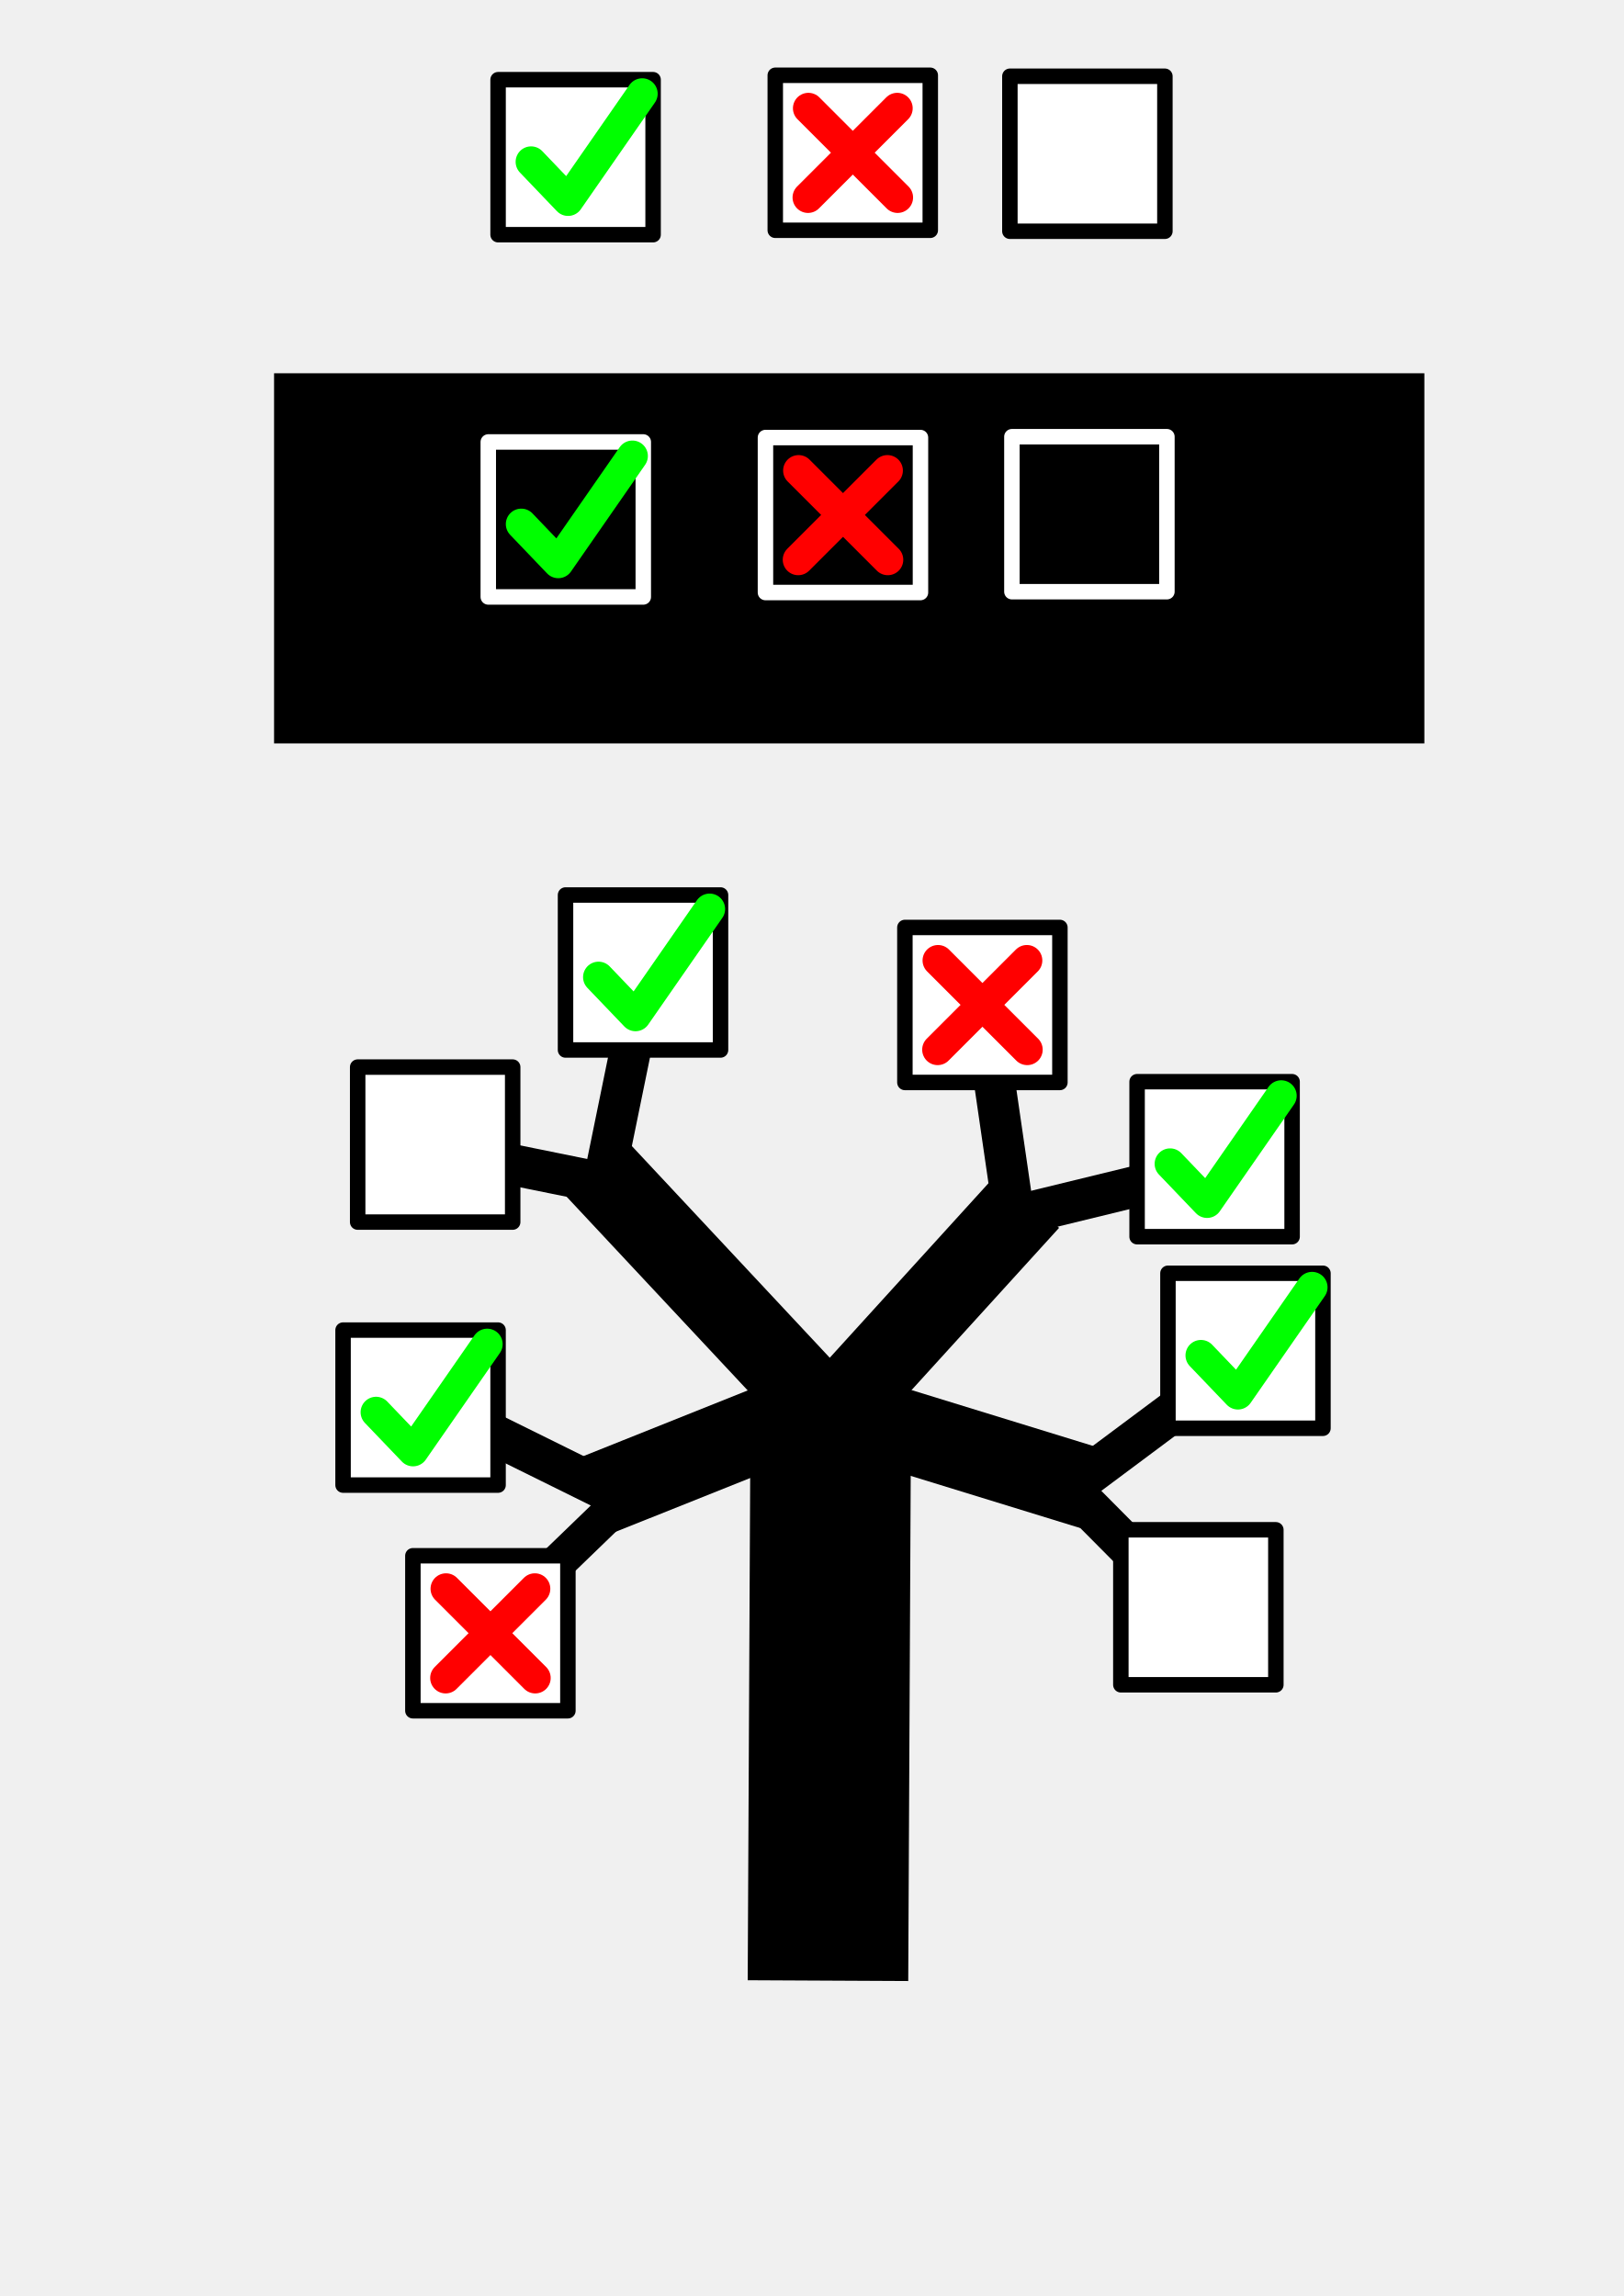
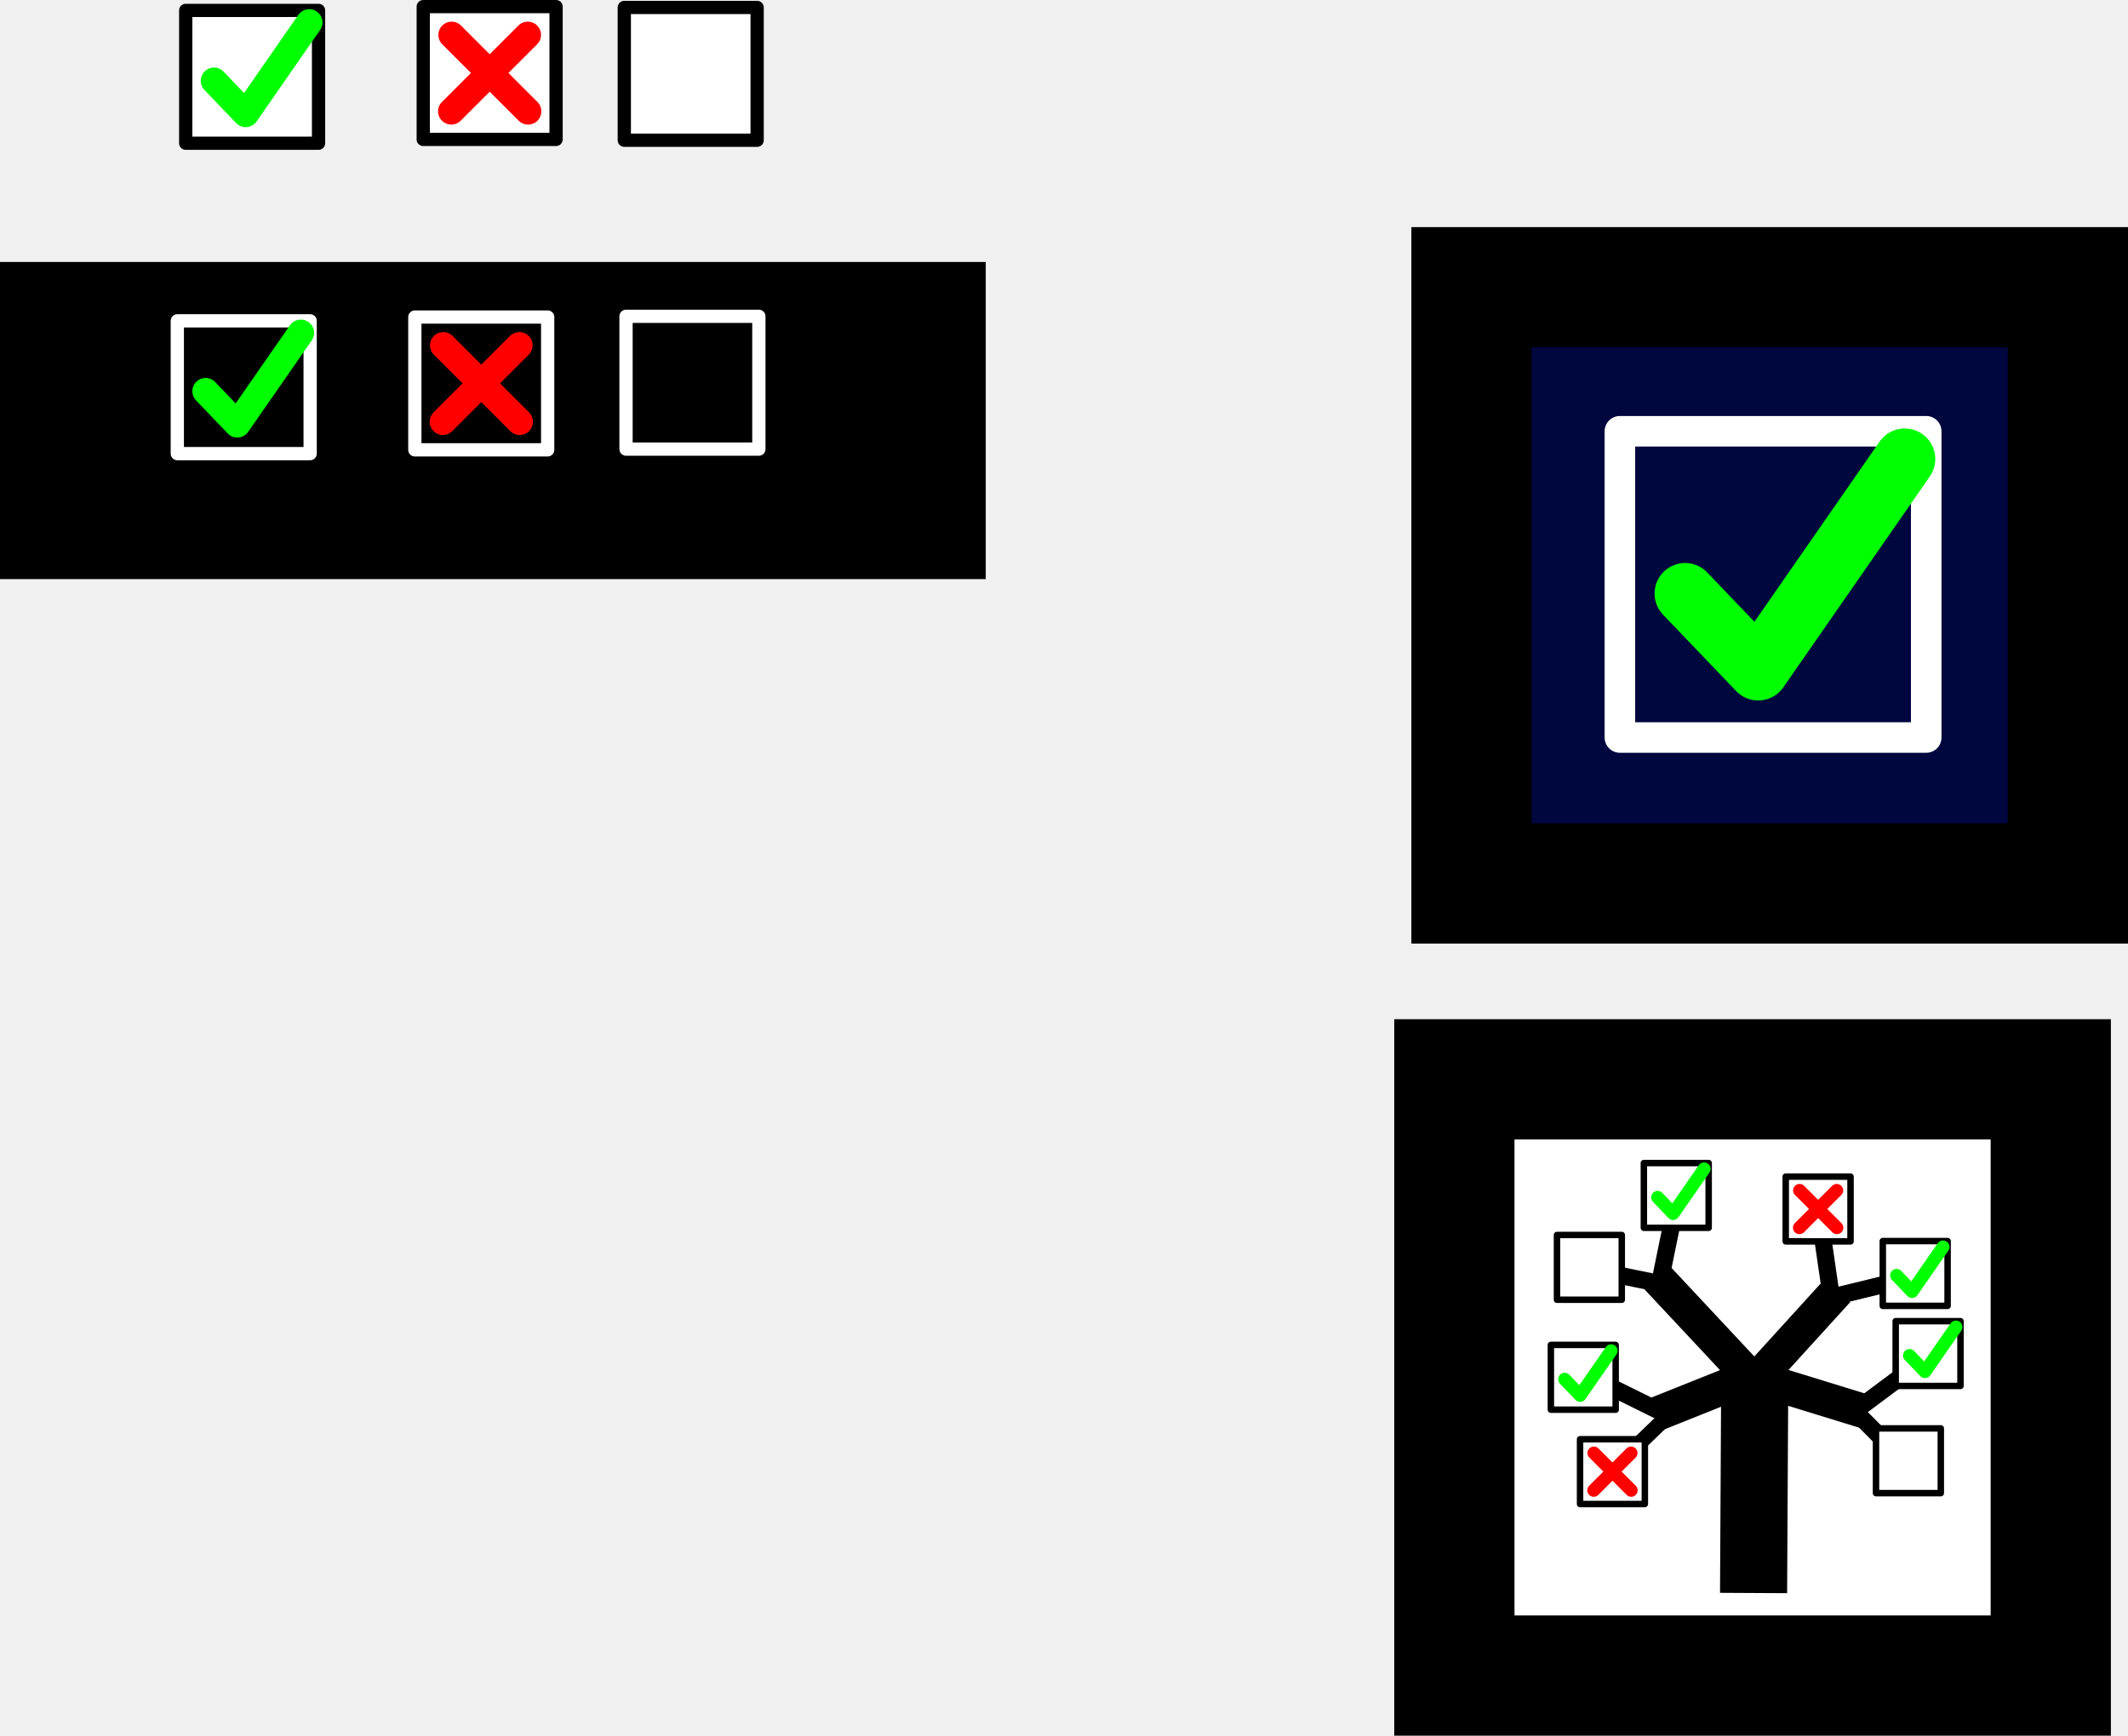
- <svg xmlns="http://www.w3.org/2000/svg" width="210mm" height="297mm" viewBox="0 0 210 297" version="1.1" id="svg3007">
+ <svg xmlns="http://www.w3.org/2000/svg" width="321.164mm" height="262.017mm" viewBox="0 0 321.164 262.017" version="1.1" id="svg3007">
  <defs id="defs3004" />
-   <g id="layer1">
-     <rect style="fill:#000000;fill-opacity:1;stroke:none;stroke-width:6.161;stroke-linecap:round;stroke-linejoin:round;stroke-dasharray:none;stroke-opacity:1" id="rect6643" width="148.772" height="47.878" x="35.446" y="48.285" />
+   <g id="layer1" transform="translate(-36.39103,-8.738513)">
+     <rect style="fill:#000000;fill-opacity:1;stroke:none;stroke-width:6.161;stroke-linecap:round;stroke-linejoin:round;stroke-dasharray:none;stroke-opacity:1" id="rect6643" width="148.772" height="47.878" x="36.391" y="48.285" />
    <rect style="fill:#ffffff;fill-opacity:1;stroke:#000000;stroke-width:2;stroke-linecap:round;stroke-linejoin:round;stroke-dasharray:none;stroke-opacity:1" id="rect3182-9-7" width="20.048" height="20.048" x="130.612" y="9.864" />
    <rect style="fill:none;fill-opacity:1;stroke:#ffffff;stroke-width:2;stroke-linecap:round;stroke-linejoin:round;stroke-dasharray:none;stroke-opacity:1" id="rect3182-9-6-9" width="20.048" height="20.048" x="130.873" y="56.49" />
    <g id="g6675" transform="translate(16.335,-60.291)">
      <rect style="fill:none;fill-opacity:1;stroke:#ffffff;stroke-width:2;stroke-linecap:round;stroke-linejoin:round;stroke-dasharray:none;stroke-opacity:1" id="rect3182-9-6" width="20.048" height="20.048" x="82.665" y="116.89" />
      <g id="g9516">
        <path style="fill:none;stroke:#ff0000;stroke-width:4;stroke-linecap:round;stroke-linejoin:round;stroke-dasharray:none;stroke-opacity:1" d="m 86.95,121.159 11.538,11.538" id="path5619-1" />
        <path style="fill:none;stroke:#ff0000;stroke-width:4;stroke-linecap:round;stroke-linejoin:round;stroke-dasharray:none;stroke-opacity:1" d="M 98.439,121.158 86.901,132.697" id="path5619-2-8" />
      </g>
    </g>
    <g id="g6688" transform="translate(16.335,-60.291)">
      <rect style="fill:none;fill-opacity:1;stroke:#ffffff;stroke-width:2;stroke-linecap:round;stroke-linejoin:round;stroke-dasharray:none;stroke-opacity:1" id="rect3182-6" width="20.048" height="20.048" x="46.816" y="117.461" />
      <path style="fill:none;stroke:#00ff00;stroke-width:4;stroke-linecap:round;stroke-linejoin:round;stroke-dasharray:none;stroke-opacity:1" d="m 51.085,128.085 4.783,4.999 9.589,-13.807" id="path4807-2" />
    </g>
+     <g id="g1715" transform="translate(-103.1603,-68.49033)">
+       <g id="g1844-2" transform="matrix(0.452344,0,0,0.452344,362.4922,79.55039)" style="display:inline">
+         <rect style="fill:#000000;fill-opacity:1;stroke-width:4;stroke-linejoin:round" id="rect1407-5-7" width="108.156" height="108.156" x="244.407" y="179.364" transform="matrix(2.210707,0,0,2.210707,-562.2706,-325.8581)" />
+         <rect style="display:inline;fill:#00063e;fill-opacity:1;stroke-width:5.875;stroke-linejoin:round" id="rect1407-5-3-0" width="158.862" height="158.862" x="18.164" y="110.783" />
+       </g>
+       <g id="g6688-3" transform="matrix(2.305975,0,0,2.305975,276.0745,-128.5281)">
+         <rect style="fill:none;fill-opacity:1;stroke:#ffffff;stroke-width:2;stroke-linecap:round;stroke-linejoin:round;stroke-dasharray:none;stroke-opacity:1" id="rect3182-6-6" width="20.048" height="20.048" x="46.816" y="117.461" />
+         <path style="fill:none;stroke:#00ff00;stroke-width:4;stroke-linecap:round;stroke-linejoin:round;stroke-dasharray:none;stroke-opacity:1" d="m 51.085,128.085 4.783,4.999 9.589,-13.807" id="path4807-2-7" />
+       </g>
+     </g>
    <g id="g6675-2" transform="translate(17.60319,-107.1517)">
      <rect style="fill:#ffffff;fill-opacity:1;stroke:#000000;stroke-width:2;stroke-linecap:round;stroke-linejoin:round;stroke-dasharray:none;stroke-opacity:1" id="rect3182-9-6-6" width="20.048" height="20.048" x="82.665" y="116.89" />
      <g id="g9516-6">
        <path style="fill:none;stroke:#ff0000;stroke-width:4;stroke-linecap:round;stroke-linejoin:round;stroke-dasharray:none;stroke-opacity:1" d="m 86.95,121.159 11.538,11.538" id="path5619-1-4" />
        <path style="fill:none;stroke:#ff0000;stroke-width:4;stroke-linecap:round;stroke-linejoin:round;stroke-dasharray:none;stroke-opacity:1" d="M 98.439,121.158 86.901,132.697" id="path5619-2-8-9" />
      </g>
    </g>
    <g id="g6688-5" transform="translate(17.60319,-107.1517)">
      <rect style="fill:#ffffff;fill-opacity:1;stroke:#000000;stroke-width:2;stroke-linecap:round;stroke-linejoin:round;stroke-dasharray:none;stroke-opacity:1" id="rect3182-6-0" width="20.048" height="20.048" x="46.816" y="117.461" />
      <path style="fill:none;stroke:#00ff00;stroke-width:4;stroke-linecap:round;stroke-linejoin:round;stroke-dasharray:none;stroke-opacity:1" d="m 51.085,128.085 4.783,4.999 9.589,-13.807" id="path4807-2-4" />
    </g>
-     <g id="g9504" transform="translate(7.140364,5.460279)">
-       <circle style="display:inline;fill:none;fill-opacity:1;stroke:none;stroke-width:4.878;stroke-linecap:butt;stroke-linejoin:round;stroke-dasharray:none;stroke-opacity:1" id="path8880" cx="99.495" cy="173.448" r="79.224" />
-       <g id="g8796" transform="matrix(7.092963,0,0,7.092963,-570.3338,-1527.092)">
-         <path style="fill:none;stroke:#000000;stroke-width:2.927;stroke-linecap:butt;stroke-linejoin:miter;stroke-dasharray:none;stroke-opacity:1" d="m 94.499,250.648 0.053,-10.799" id="path8252" />
-         <path style="fill:none;stroke:#000000;stroke-width:1.5;stroke-linecap:butt;stroke-linejoin:miter;stroke-dasharray:none;stroke-opacity:1" d="m 90.238,235.793 4.19,4.483" id="path8254" />
-         <path style="fill:none;stroke:#000000;stroke-width:1.5;stroke-linecap:butt;stroke-linejoin:miter;stroke-dasharray:none;stroke-opacity:1" d="m 99.409,241.705 -4.876,-1.501" id="path8256" />
-         <path style="fill:none;stroke:#000000;stroke-width:1.5;stroke-linecap:butt;stroke-linejoin:miter;stroke-dasharray:none;stroke-opacity:1" d="m 98.158,236.415 -3.677,4.044" id="path8258" />
-         <path style="fill:none;stroke:#000000;stroke-width:1.5;stroke-linecap:butt;stroke-linejoin:miter;stroke-dasharray:none;stroke-opacity:1" d="m 90.207,241.823 4.3,-1.719" id="path8260" />
-         <path style="fill:none;stroke:#000000;stroke-width:0.75;stroke-linecap:butt;stroke-linejoin:miter;stroke-dasharray:none;stroke-opacity:1" d="m 90.782,241.865 -2.583,-1.277" id="path8262" />
-         <path style="fill:none;stroke:#000000;stroke-width:0.662;stroke-linecap:butt;stroke-linejoin:miter;stroke-dasharray:none;stroke-opacity:1" d="m 88.717,243.851 2.158,-2.085" id="path8264" />
-         <path style="fill:none;stroke:#000000;stroke-width:0.75;stroke-linecap:butt;stroke-linejoin:miter;stroke-dasharray:none;stroke-opacity:1" d="m 90.281,236.081 -3.194,-0.648" id="path8266" />
-         <path style="fill:none;stroke:#000000;stroke-width:0.75;stroke-linecap:butt;stroke-linejoin:miter;stroke-dasharray:none;stroke-opacity:1" d="m 90.446,235.889 0.606,-2.962" id="path8268" />
-         <path style="fill:none;stroke:#000000;stroke-width:0.75;stroke-linecap:butt;stroke-linejoin:miter;stroke-dasharray:none;stroke-opacity:1" d="m 97.874,236.584 -0.455,-3.129" id="path8274" />
-         <path style="fill:none;stroke:#000000;stroke-width:0.75;stroke-linecap:butt;stroke-linejoin:miter;stroke-dasharray:none;stroke-opacity:1" d="m 97.992,236.681 3.253,-0.793" id="path8276" />
-         <path style="fill:none;stroke:#000000;stroke-width:0.75;stroke-linecap:butt;stroke-linejoin:miter;stroke-dasharray:none;stroke-opacity:1" d="m 98.877,241.7 2.813,-2.098" id="path8278" />
-         <path style="fill:none;stroke:#000000;stroke-width:0.75;stroke-linecap:butt;stroke-linejoin:miter;stroke-dasharray:none;stroke-opacity:1" d="m 99.116,241.878 1.915,1.929" id="path8280" />
+     <g id="g6422">
+       <g id="g1844" transform="matrix(0.452344,0,0,0.452344,256.7482,130.6357)" style="display:inline">
+         <rect style="fill:#000000;fill-opacity:1;stroke-width:4;stroke-linejoin:round" id="rect1407-5" width="108.156" height="108.156" x="244.407" y="179.364" transform="matrix(2.210707,0,0,2.210707,-562.2706,-325.8581)" />
+         <rect style="display:inline;fill:#ffffff;fill-opacity:1;stroke-width:5.875;stroke-linejoin:round" id="rect1407-5-3" width="158.862" height="158.862" x="18.164" y="110.783" />
      </g>
-       <g id="g11314" transform="translate(-7.140364,-5.460279)">
-         <rect style="fill:#ffffff;fill-opacity:1;stroke:#000000;stroke-width:2;stroke-linecap:round;stroke-linejoin:round;stroke-dasharray:none;stroke-opacity:1" id="rect3182-9-7-8" width="20.048" height="20.048" x="144.964" y="197.887" />
-         <rect style="fill:#ffffff;fill-opacity:1;stroke:#000000;stroke-width:2;stroke-linecap:round;stroke-linejoin:round;stroke-dasharray:none;stroke-opacity:1" id="rect3182-9-7-5" width="20.048" height="20.048" x="46.259" y="138.034" />
-         <g id="g6675-2-6" transform="translate(34.36815,3.082639)">
-           <rect style="fill:#ffffff;fill-opacity:1;stroke:#000000;stroke-width:2;stroke-linecap:round;stroke-linejoin:round;stroke-dasharray:none;stroke-opacity:1" id="rect3182-9-6-6-3" width="20.048" height="20.048" x="82.665" y="116.89" />
-           <g id="g9516-6-9">
-             <path style="fill:none;stroke:#ff0000;stroke-width:4;stroke-linecap:round;stroke-linejoin:round;stroke-dasharray:none;stroke-opacity:1" d="m 86.95,121.159 11.538,11.538" id="path5619-1-4-4" />
-             <path style="fill:none;stroke:#ff0000;stroke-width:4;stroke-linecap:round;stroke-linejoin:round;stroke-dasharray:none;stroke-opacity:1" d="M 98.439,121.158 86.901,132.697" id="path5619-2-8-9-8" />
+       <g id="g9504" transform="matrix(0.5272513,0,0,0.5272513,249.3723,118.2702)">
+         <g id="g1816" transform="matrix(0.9251693,0,0,0.9251693,5.539101,23.20155)">
+           <g id="g8796" transform="matrix(7.092963,0,0,7.092963,-570.3338,-1527.092)">
+             <path style="fill:none;stroke:#000000;stroke-width:2.927;stroke-linecap:butt;stroke-linejoin:miter;stroke-dasharray:none;stroke-opacity:1" d="m 94.499,249.609 0.053,-9.76" id="path8252" />
+             <path style="fill:none;stroke:#000000;stroke-width:1.5;stroke-linecap:butt;stroke-linejoin:miter;stroke-dasharray:none;stroke-opacity:1" d="m 90.238,235.793 4.19,4.483" id="path8254" />
+             <path style="fill:none;stroke:#000000;stroke-width:1.5;stroke-linecap:butt;stroke-linejoin:miter;stroke-dasharray:none;stroke-opacity:1" d="m 99.409,241.705 -4.876,-1.501" id="path8256" />
+             <path style="fill:none;stroke:#000000;stroke-width:1.5;stroke-linecap:butt;stroke-linejoin:miter;stroke-dasharray:none;stroke-opacity:1" d="m 98.158,236.415 -3.677,4.044" id="path8258" />
+             <path style="fill:none;stroke:#000000;stroke-width:1.5;stroke-linecap:butt;stroke-linejoin:miter;stroke-dasharray:none;stroke-opacity:1" d="m 90.207,241.823 4.3,-1.719" id="path8260" />
+             <path style="fill:none;stroke:#000000;stroke-width:0.75;stroke-linecap:butt;stroke-linejoin:miter;stroke-dasharray:none;stroke-opacity:1" d="m 90.782,241.865 -2.583,-1.277" id="path8262" />
+             <path style="fill:none;stroke:#000000;stroke-width:0.662;stroke-linecap:butt;stroke-linejoin:miter;stroke-dasharray:none;stroke-opacity:1" d="m 88.717,243.851 2.158,-2.085" id="path8264" />
+             <path style="fill:none;stroke:#000000;stroke-width:0.75;stroke-linecap:butt;stroke-linejoin:miter;stroke-dasharray:none;stroke-opacity:1" d="m 90.281,236.081 -3.194,-0.648" id="path8266" />
+             <path style="fill:none;stroke:#000000;stroke-width:0.75;stroke-linecap:butt;stroke-linejoin:miter;stroke-dasharray:none;stroke-opacity:1" d="m 90.446,235.889 0.606,-2.962" id="path8268" />
+             <path style="fill:none;stroke:#000000;stroke-width:0.75;stroke-linecap:butt;stroke-linejoin:miter;stroke-dasharray:none;stroke-opacity:1" d="m 97.874,236.584 -0.455,-3.129" id="path8274" />
+             <path style="fill:none;stroke:#000000;stroke-width:0.75;stroke-linecap:butt;stroke-linejoin:miter;stroke-dasharray:none;stroke-opacity:1" d="m 97.992,236.681 3.253,-0.793" id="path8276" />
+             <path style="fill:none;stroke:#000000;stroke-width:0.75;stroke-linecap:butt;stroke-linejoin:miter;stroke-dasharray:none;stroke-opacity:1" d="m 98.877,241.7 2.813,-2.098" id="path8278" />
+             <path style="fill:none;stroke:#000000;stroke-width:0.75;stroke-linecap:butt;stroke-linejoin:miter;stroke-dasharray:none;stroke-opacity:1" d="m 99.116,241.878 1.915,1.929" id="path8280" />
          </g>
-         </g>
-         <g id="g6675-2-1" transform="translate(-29.2651,84.35678)">
-           <rect style="fill:#ffffff;fill-opacity:1;stroke:#000000;stroke-width:2;stroke-linecap:round;stroke-linejoin:round;stroke-dasharray:none;stroke-opacity:1" id="rect3182-9-6-6-2" width="20.048" height="20.048" x="82.665" y="116.89" />
-           <g id="g9516-6-93">
-             <path style="fill:none;stroke:#ff0000;stroke-width:4;stroke-linecap:round;stroke-linejoin:round;stroke-dasharray:none;stroke-opacity:1" d="m 86.95,121.159 11.538,11.538" id="path5619-1-4-9" />
-             <path style="fill:none;stroke:#ff0000;stroke-width:4;stroke-linecap:round;stroke-linejoin:round;stroke-dasharray:none;stroke-opacity:1" d="M 98.439,121.158 86.901,132.697" id="path5619-2-8-9-0" />
+           <g id="g11314" transform="translate(-7.140364,-5.460279)">
+             <rect style="fill:#ffffff;fill-opacity:1;stroke:#000000;stroke-width:2;stroke-linecap:round;stroke-linejoin:round;stroke-dasharray:none;stroke-opacity:1" id="rect3182-9-7-8" width="20.048" height="20.048" x="144.964" y="197.887" />
+             <rect style="fill:#ffffff;fill-opacity:1;stroke:#000000;stroke-width:2;stroke-linecap:round;stroke-linejoin:round;stroke-dasharray:none;stroke-opacity:1" id="rect3182-9-7-5" width="20.048" height="20.048" x="46.259" y="138.034" />
+             <g id="g6675-2-6" transform="translate(34.36815,3.082639)">
+               <rect style="fill:#ffffff;fill-opacity:1;stroke:#000000;stroke-width:2;stroke-linecap:round;stroke-linejoin:round;stroke-dasharray:none;stroke-opacity:1" id="rect3182-9-6-6-3" width="20.048" height="20.048" x="82.665" y="116.89" />
+               <g id="g9516-6-9">
+                 <path style="fill:none;stroke:#ff0000;stroke-width:4;stroke-linecap:round;stroke-linejoin:round;stroke-dasharray:none;stroke-opacity:1" d="m 86.95,121.159 11.538,11.538" id="path5619-1-4-4" />
+                 <path style="fill:none;stroke:#ff0000;stroke-width:4;stroke-linecap:round;stroke-linejoin:round;stroke-dasharray:none;stroke-opacity:1" d="M 98.439,121.158 86.901,132.697" id="path5619-2-8-9-8" />
+               </g>
+             </g>
+             <g id="g6675-2-1" transform="translate(-29.2651,84.35678)">
+               <rect style="fill:#ffffff;fill-opacity:1;stroke:#000000;stroke-width:2;stroke-linecap:round;stroke-linejoin:round;stroke-dasharray:none;stroke-opacity:1" id="rect3182-9-6-6-2" width="20.048" height="20.048" x="82.665" y="116.89" />
+               <g id="g9516-6-93">
+                 <path style="fill:none;stroke:#ff0000;stroke-width:4;stroke-linecap:round;stroke-linejoin:round;stroke-dasharray:none;stroke-opacity:1" d="m 86.95,121.159 11.538,11.538" id="path5619-1-4-9" />
+                 <path style="fill:none;stroke:#ff0000;stroke-width:4;stroke-linecap:round;stroke-linejoin:round;stroke-dasharray:none;stroke-opacity:1" d="M 98.439,121.158 86.901,132.697" id="path5619-2-8-9-0" />
+               </g>
+             </g>
+             <g id="g6688-5-77" transform="translate(100.2487,22.46318)">
+               <rect style="fill:#ffffff;fill-opacity:1;stroke:#000000;stroke-width:2;stroke-linecap:round;stroke-linejoin:round;stroke-dasharray:none;stroke-opacity:1" id="rect3182-6-0-11" width="20.048" height="20.048" x="46.816" y="117.461" />
+               <path style="fill:none;stroke:#00ff00;stroke-width:4;stroke-linecap:round;stroke-linejoin:round;stroke-dasharray:none;stroke-opacity:1" d="m 51.085,128.085 4.783,4.999 9.589,-13.807" id="path4807-2-4-59" />
+             </g>
+             <g id="g6688-5-776" transform="translate(104.2389,47.24444)">
+               <rect style="fill:#ffffff;fill-opacity:1;stroke:#000000;stroke-width:2;stroke-linecap:round;stroke-linejoin:round;stroke-dasharray:none;stroke-opacity:1" id="rect3182-6-0-7" width="20.048" height="20.048" x="46.816" y="117.461" />
+               <path style="fill:none;stroke:#00ff00;stroke-width:4;stroke-linecap:round;stroke-linejoin:round;stroke-dasharray:none;stroke-opacity:1" d="m 51.085,128.085 4.783,4.999 9.589,-13.807" id="path4807-2-4-3" />
+             </g>
+             <g id="g6688-5-6" transform="translate(-2.446516,54.59482)">
+               <rect style="fill:#ffffff;fill-opacity:1;stroke:#000000;stroke-width:2;stroke-linecap:round;stroke-linejoin:round;stroke-dasharray:none;stroke-opacity:1" id="rect3182-6-0-1" width="20.048" height="20.048" x="46.816" y="117.461" />
+               <path style="fill:none;stroke:#00ff00;stroke-width:4;stroke-linecap:round;stroke-linejoin:round;stroke-dasharray:none;stroke-opacity:1" d="m 51.085,128.085 4.783,4.999 9.589,-13.807" id="path4807-2-4-5" />
+             </g>
+             <g id="g6688-5-7" transform="translate(26.32495,-1.688047)">
+               <rect style="fill:#ffffff;fill-opacity:1;stroke:#000000;stroke-width:2;stroke-linecap:round;stroke-linejoin:round;stroke-dasharray:none;stroke-opacity:1" id="rect3182-6-0-2" width="20.048" height="20.048" x="46.816" y="117.461" />
+               <path style="fill:none;stroke:#00ff00;stroke-width:4;stroke-linecap:round;stroke-linejoin:round;stroke-dasharray:none;stroke-opacity:1" d="m 51.085,128.085 4.783,4.999 9.589,-13.807" id="path4807-2-4-7" />
+             </g>
          </g>
-         </g>
-         <g id="g6688-5-77" transform="translate(100.2487,22.46318)">
-           <rect style="fill:#ffffff;fill-opacity:1;stroke:#000000;stroke-width:2;stroke-linecap:round;stroke-linejoin:round;stroke-dasharray:none;stroke-opacity:1" id="rect3182-6-0-11" width="20.048" height="20.048" x="46.816" y="117.461" />
-           <path style="fill:none;stroke:#00ff00;stroke-width:4;stroke-linecap:round;stroke-linejoin:round;stroke-dasharray:none;stroke-opacity:1" d="m 51.085,128.085 4.783,4.999 9.589,-13.807" id="path4807-2-4-59" />
-         </g>
-         <g id="g6688-5-776" transform="translate(104.2389,47.24444)">
-           <rect style="fill:#ffffff;fill-opacity:1;stroke:#000000;stroke-width:2;stroke-linecap:round;stroke-linejoin:round;stroke-dasharray:none;stroke-opacity:1" id="rect3182-6-0-7" width="20.048" height="20.048" x="46.816" y="117.461" />
-           <path style="fill:none;stroke:#00ff00;stroke-width:4;stroke-linecap:round;stroke-linejoin:round;stroke-dasharray:none;stroke-opacity:1" d="m 51.085,128.085 4.783,4.999 9.589,-13.807" id="path4807-2-4-3" />
-         </g>
-         <g id="g6688-5-6" transform="translate(-2.446516,54.59482)">
-           <rect style="fill:#ffffff;fill-opacity:1;stroke:#000000;stroke-width:2;stroke-linecap:round;stroke-linejoin:round;stroke-dasharray:none;stroke-opacity:1" id="rect3182-6-0-1" width="20.048" height="20.048" x="46.816" y="117.461" />
-           <path style="fill:none;stroke:#00ff00;stroke-width:4;stroke-linecap:round;stroke-linejoin:round;stroke-dasharray:none;stroke-opacity:1" d="m 51.085,128.085 4.783,4.999 9.589,-13.807" id="path4807-2-4-5" />
-         </g>
-         <g id="g6688-5-7" transform="translate(26.32495,-1.688047)">
-           <rect style="fill:#ffffff;fill-opacity:1;stroke:#000000;stroke-width:2;stroke-linecap:round;stroke-linejoin:round;stroke-dasharray:none;stroke-opacity:1" id="rect3182-6-0-2" width="20.048" height="20.048" x="46.816" y="117.461" />
-           <path style="fill:none;stroke:#00ff00;stroke-width:4;stroke-linecap:round;stroke-linejoin:round;stroke-dasharray:none;stroke-opacity:1" d="m 51.085,128.085 4.783,4.999 9.589,-13.807" id="path4807-2-4-7" />
        </g>
      </g>
    </g>
  </g>
</svg>
